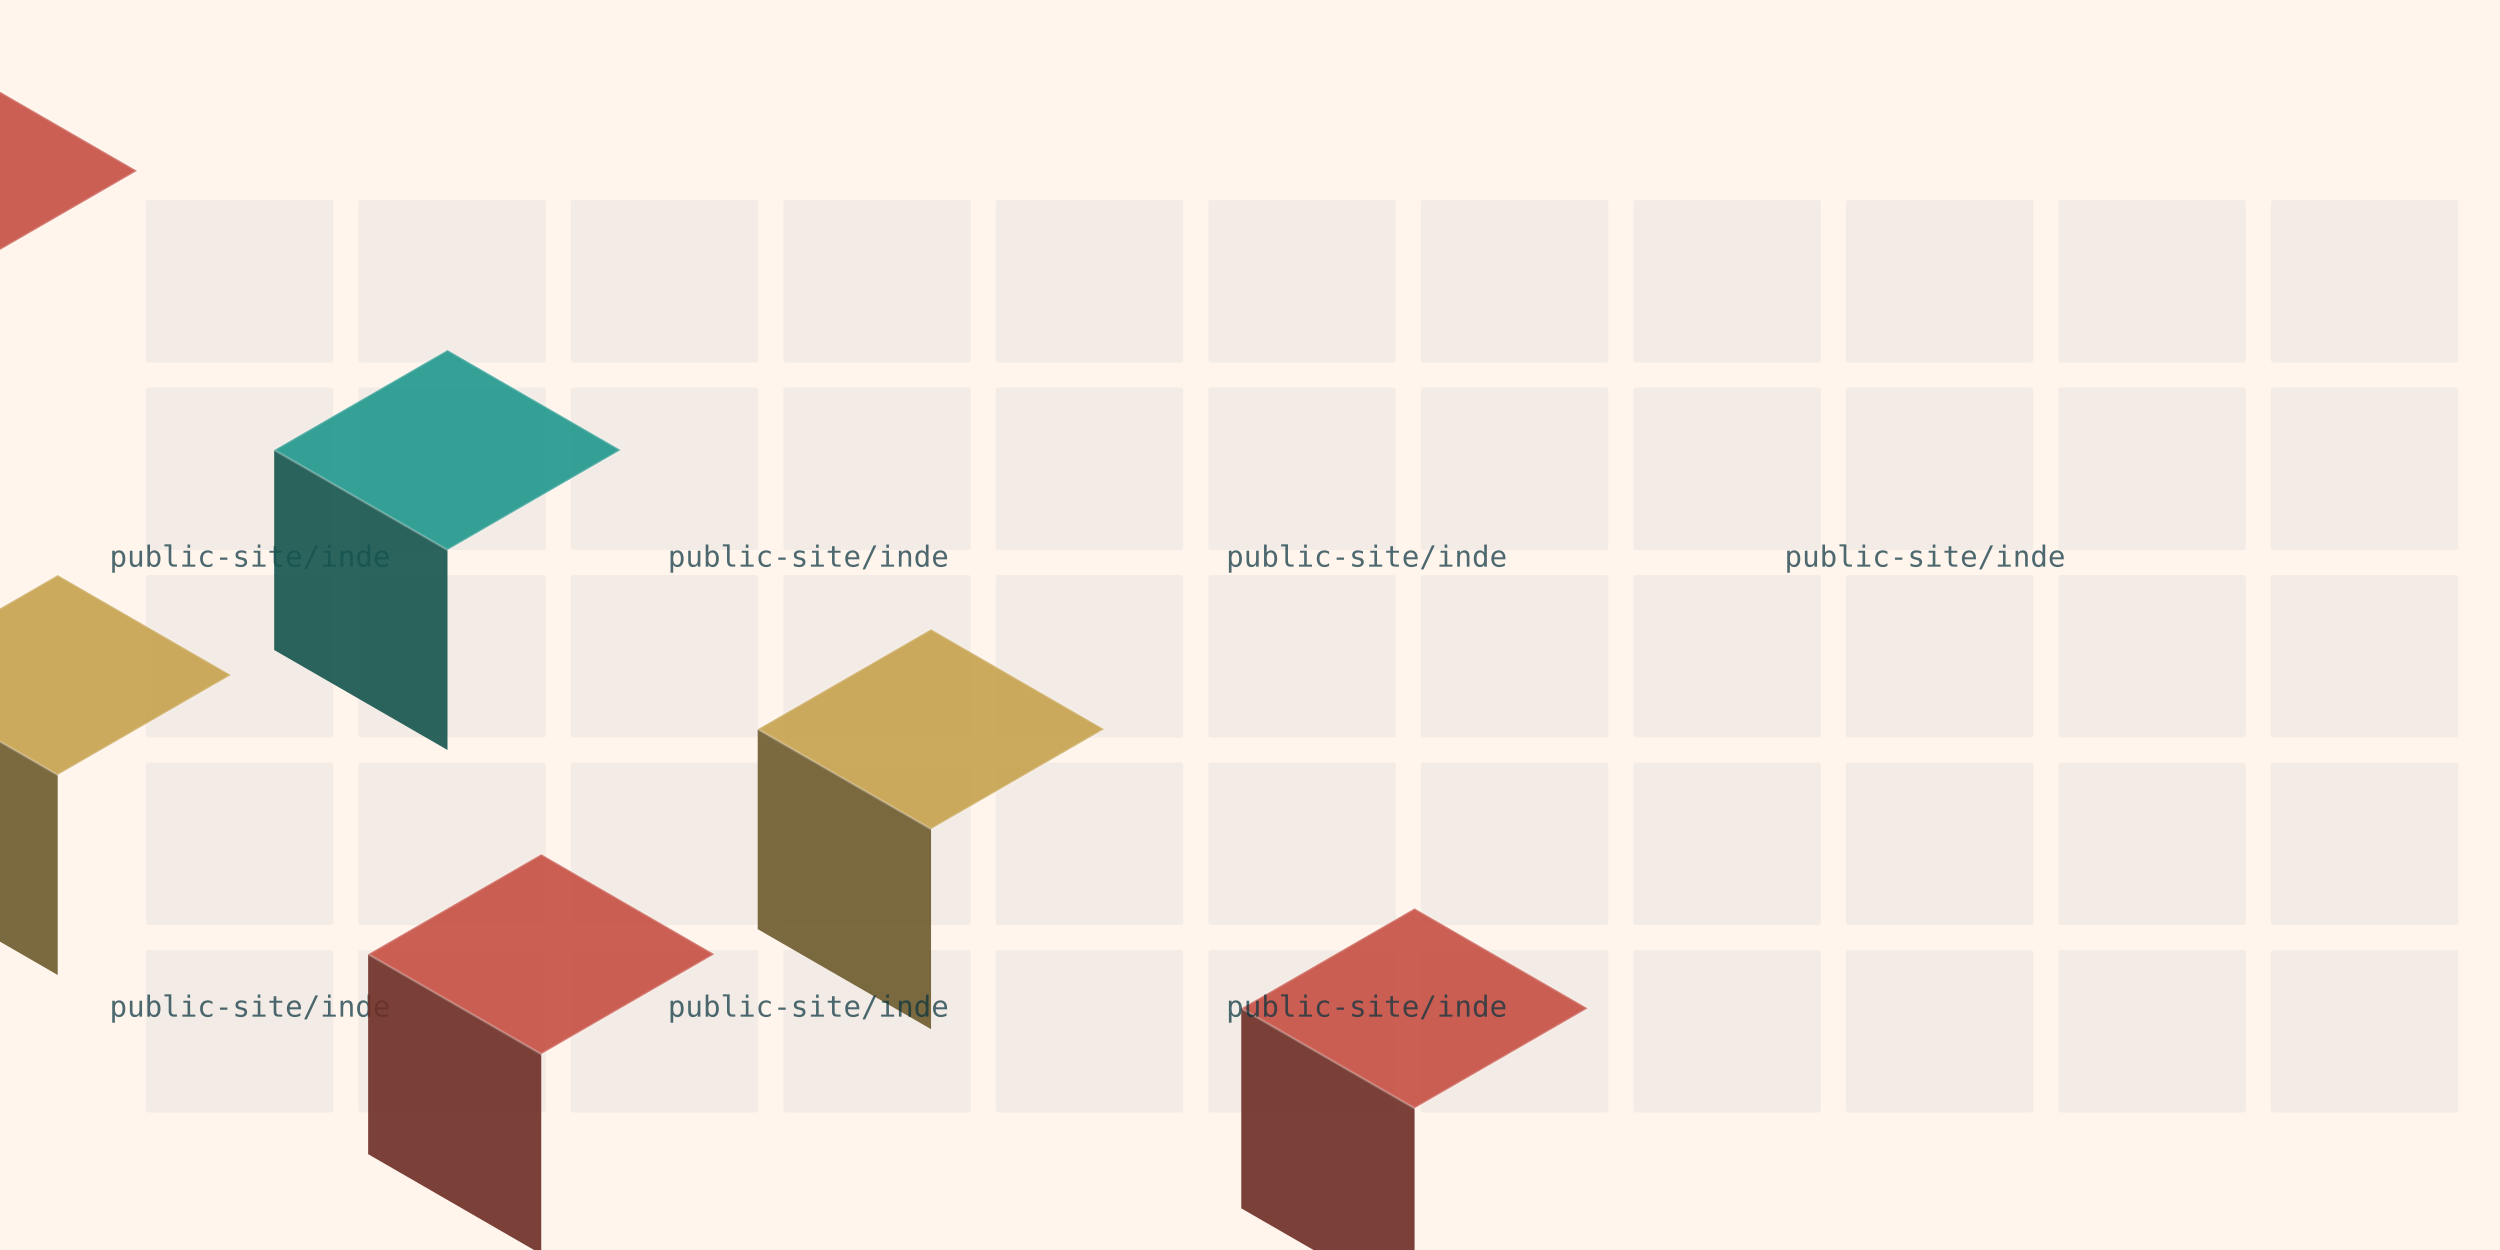
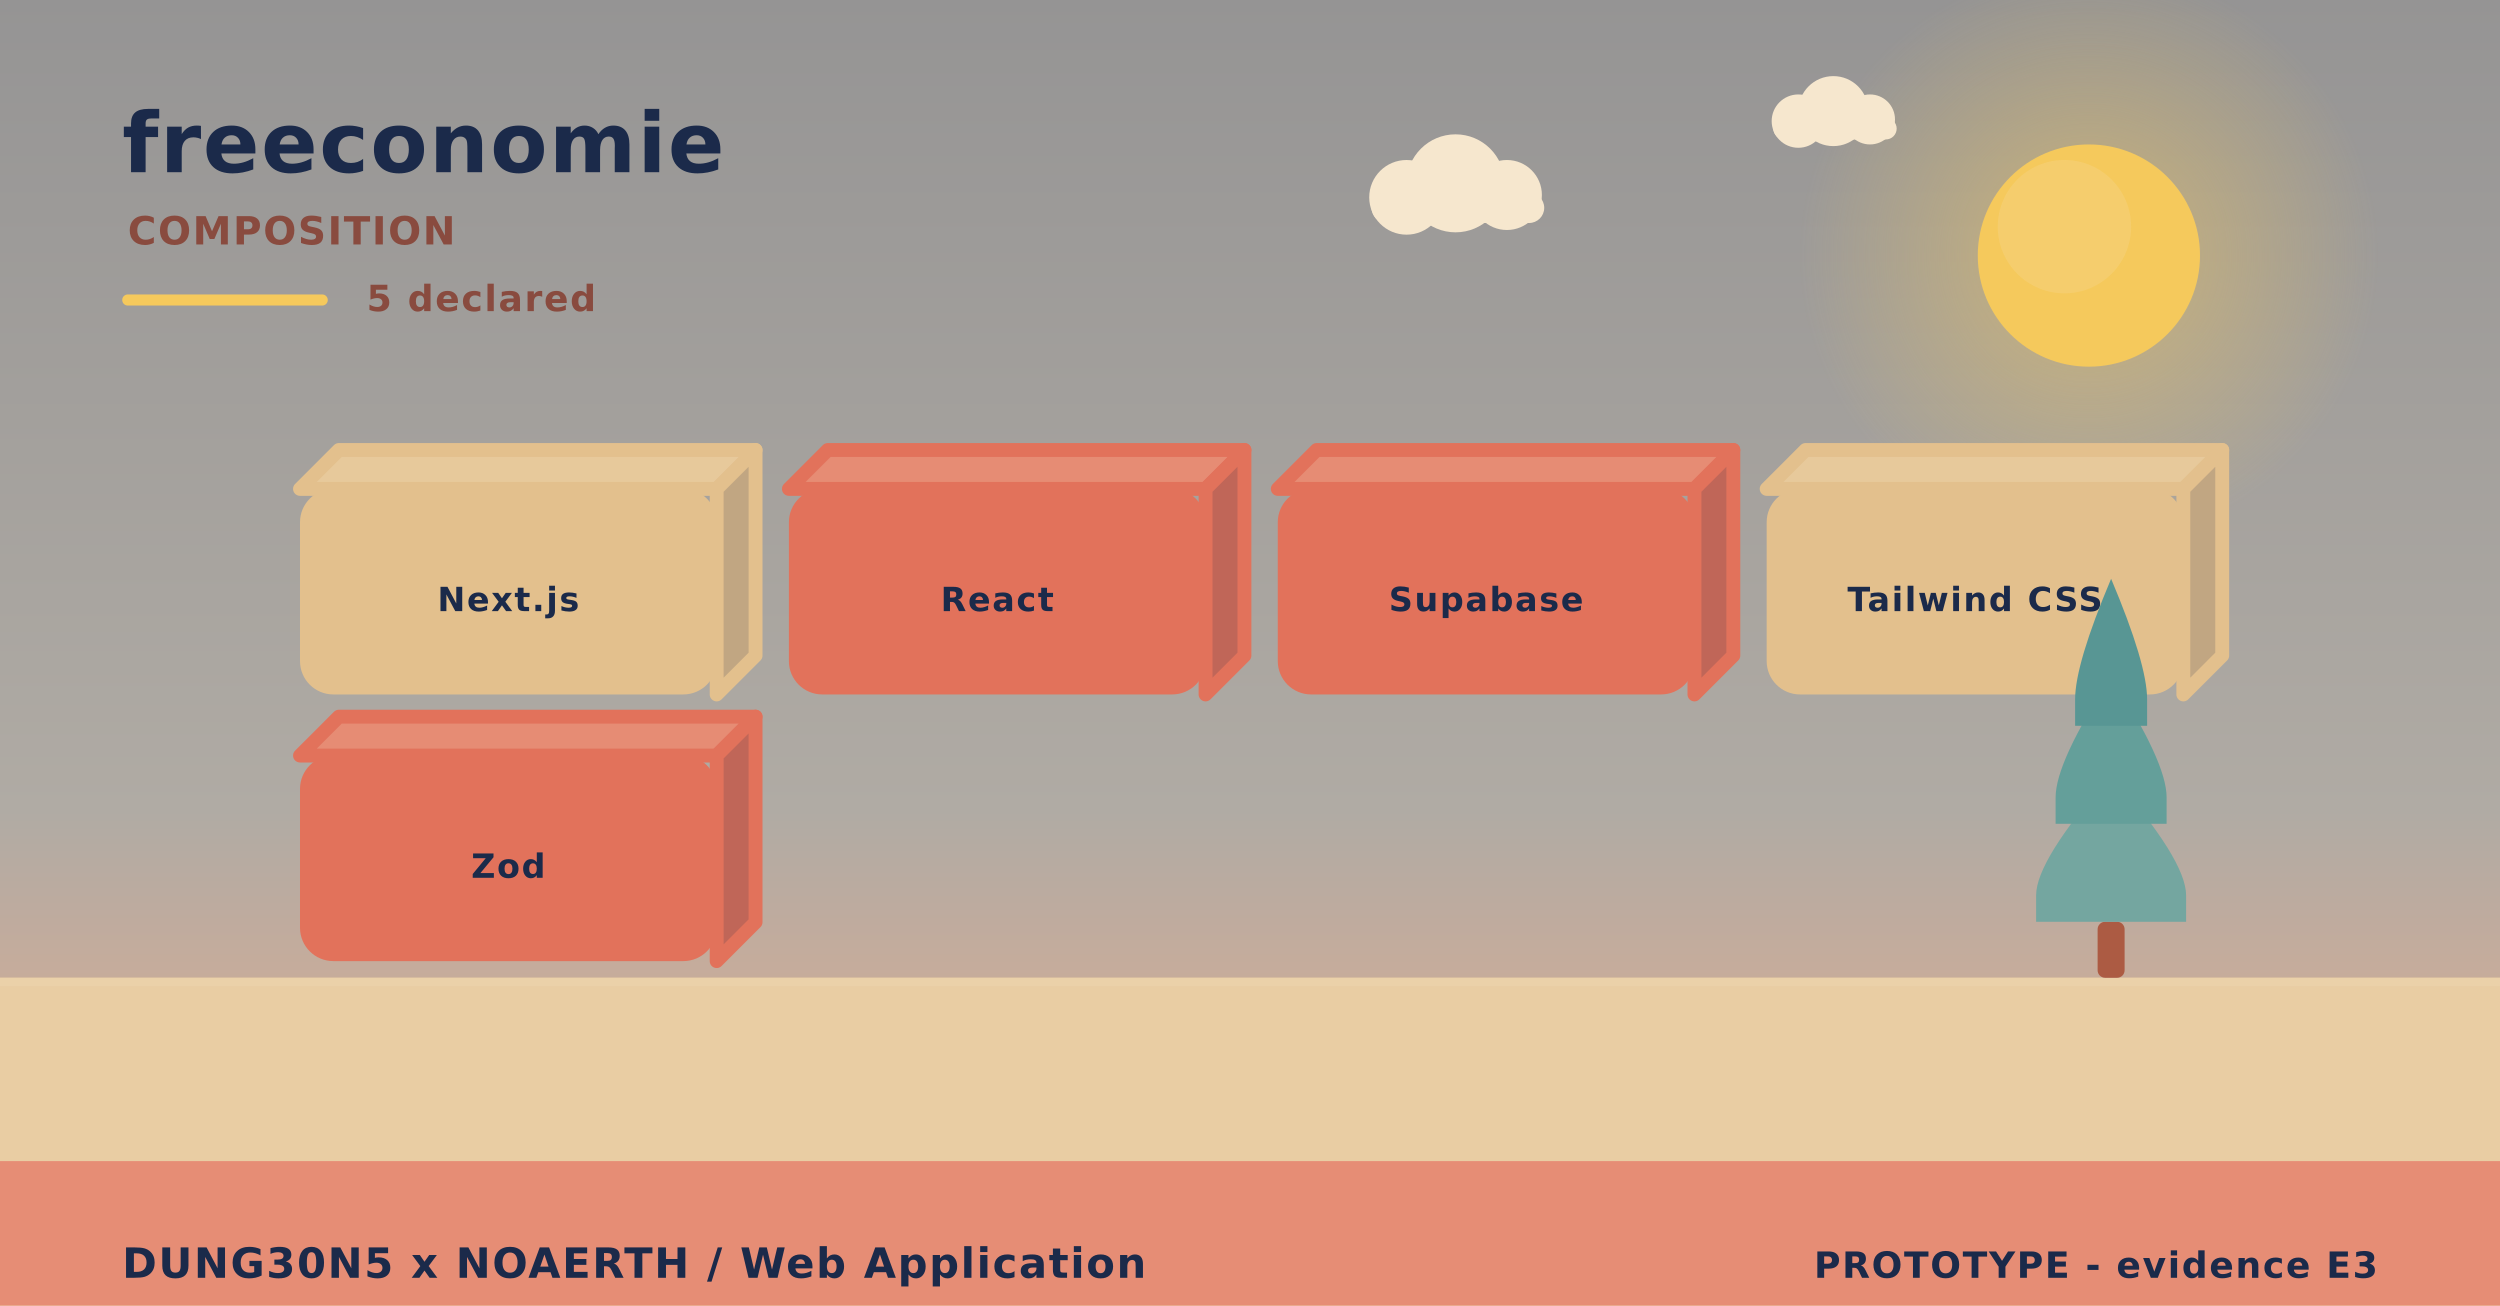
- <svg xmlns="http://www.w3.org/2000/svg" viewBox="0 0 1200 600" width="1200" height="600" role="img" aria-label="freeconomie component map">
-   <rect width="1200" height="600" fill="#fff5ed" />
-   <defs>
-     <linearGradient id="gc" x1="0" y1="0" x2="1" y2="1">
-       <stop offset="0%" stop-color="#c75346" />
-       <stop offset="100%" stop-color="#24998e" />
-     </linearGradient>
-   </defs>
-   <rect x="70.00" y="96.00" width="90.00" height="78.00" rx="1.20" fill="#09343f" opacity="0.05" />
-   <rect x="172.00" y="96.00" width="90.00" height="78.00" rx="1.20" fill="#09343f" opacity="0.05" />
-   <rect x="274.00" y="96.00" width="90.00" height="78.00" rx="1.20" fill="#09343f" opacity="0.05" />
-   <rect x="376.00" y="96.00" width="90.00" height="78.00" rx="1.20" fill="#09343f" opacity="0.05" />
-   <rect x="478.00" y="96.00" width="90.00" height="78.00" rx="1.20" fill="#09343f" opacity="0.05" />
-   <rect x="580.00" y="96.00" width="90.00" height="78.00" rx="1.20" fill="#09343f" opacity="0.05" />
-   <rect x="682.00" y="96.00" width="90.00" height="78.00" rx="1.20" fill="#09343f" opacity="0.05" />
-   <rect x="784.00" y="96.00" width="90.00" height="78.00" rx="1.20" fill="#09343f" opacity="0.05" />
-   <rect x="886.00" y="96.00" width="90.00" height="78.00" rx="1.20" fill="#09343f" opacity="0.05" />
-   <rect x="988.00" y="96.00" width="90.00" height="78.00" rx="1.20" fill="#09343f" opacity="0.05" />
-   <rect x="1090.00" y="96.00" width="90.00" height="78.00" rx="1.20" fill="#09343f" opacity="0.05" />
-   <rect x="70.00" y="186.00" width="90.00" height="78.00" rx="1.20" fill="#09343f" opacity="0.05" />
-   <rect x="172.00" y="186.00" width="90.00" height="78.00" rx="1.20" fill="#09343f" opacity="0.05" />
-   <rect x="274.00" y="186.00" width="90.00" height="78.00" rx="1.20" fill="#09343f" opacity="0.05" />
-   <rect x="376.00" y="186.00" width="90.00" height="78.00" rx="1.20" fill="#09343f" opacity="0.05" />
-   <rect x="478.00" y="186.00" width="90.00" height="78.00" rx="1.20" fill="#09343f" opacity="0.05" />
-   <rect x="580.00" y="186.00" width="90.00" height="78.00" rx="1.20" fill="#09343f" opacity="0.05" />
-   <rect x="682.00" y="186.00" width="90.00" height="78.00" rx="1.20" fill="#09343f" opacity="0.05" />
-   <rect x="784.00" y="186.00" width="90.00" height="78.00" rx="1.20" fill="#09343f" opacity="0.05" />
-   <rect x="886.00" y="186.00" width="90.00" height="78.00" rx="1.20" fill="#09343f" opacity="0.05" />
-   <rect x="988.00" y="186.00" width="90.00" height="78.00" rx="1.20" fill="#09343f" opacity="0.05" />
-   <rect x="1090.00" y="186.00" width="90.00" height="78.00" rx="1.20" fill="#09343f" opacity="0.05" />
-   <rect x="70.00" y="276.00" width="90.00" height="78.00" rx="1.20" fill="#09343f" opacity="0.05" />
-   <rect x="172.00" y="276.00" width="90.00" height="78.00" rx="1.20" fill="#09343f" opacity="0.05" />
-   <rect x="274.00" y="276.00" width="90.00" height="78.00" rx="1.20" fill="#09343f" opacity="0.05" />
-   <rect x="376.00" y="276.00" width="90.00" height="78.00" rx="1.20" fill="#09343f" opacity="0.05" />
-   <rect x="478.00" y="276.00" width="90.00" height="78.00" rx="1.20" fill="#09343f" opacity="0.05" />
-   <rect x="580.00" y="276.00" width="90.00" height="78.00" rx="1.20" fill="#09343f" opacity="0.05" />
-   <rect x="682.00" y="276.00" width="90.00" height="78.00" rx="1.20" fill="#09343f" opacity="0.05" />
-   <rect x="784.00" y="276.00" width="90.00" height="78.00" rx="1.20" fill="#09343f" opacity="0.05" />
-   <rect x="886.00" y="276.00" width="90.00" height="78.00" rx="1.20" fill="#09343f" opacity="0.05" />
-   <rect x="988.00" y="276.00" width="90.00" height="78.00" rx="1.20" fill="#09343f" opacity="0.05" />
-   <rect x="1090.00" y="276.00" width="90.00" height="78.00" rx="1.20" fill="#09343f" opacity="0.05" />
-   <rect x="70.00" y="366.00" width="90.00" height="78.00" rx="1.20" fill="#09343f" opacity="0.05" />
-   <rect x="172.00" y="366.00" width="90.00" height="78.00" rx="1.20" fill="#09343f" opacity="0.05" />
-   <rect x="274.00" y="366.00" width="90.00" height="78.00" rx="1.20" fill="#09343f" opacity="0.05" />
-   <rect x="376.00" y="366.00" width="90.00" height="78.00" rx="1.20" fill="#09343f" opacity="0.05" />
-   <rect x="478.00" y="366.00" width="90.00" height="78.00" rx="1.20" fill="#09343f" opacity="0.05" />
-   <rect x="580.00" y="366.00" width="90.00" height="78.00" rx="1.20" fill="#09343f" opacity="0.05" />
-   <rect x="682.00" y="366.00" width="90.00" height="78.00" rx="1.20" fill="#09343f" opacity="0.05" />
-   <rect x="784.00" y="366.00" width="90.00" height="78.00" rx="1.20" fill="#09343f" opacity="0.05" />
-   <rect x="886.00" y="366.00" width="90.00" height="78.00" rx="1.20" fill="#09343f" opacity="0.05" />
-   <rect x="988.00" y="366.00" width="90.00" height="78.00" rx="1.20" fill="#09343f" opacity="0.05" />
-   <rect x="1090.00" y="366.00" width="90.00" height="78.00" rx="1.20" fill="#09343f" opacity="0.05" />
-   <rect x="70.00" y="456.00" width="90.00" height="78.00" rx="1.20" fill="#09343f" opacity="0.05" />
-   <rect x="172.00" y="456.00" width="90.00" height="78.00" rx="1.20" fill="#09343f" opacity="0.05" />
-   <rect x="274.00" y="456.00" width="90.00" height="78.00" rx="1.20" fill="#09343f" opacity="0.05" />
-   <rect x="376.00" y="456.00" width="90.00" height="78.00" rx="1.20" fill="#09343f" opacity="0.05" />
-   <rect x="478.00" y="456.00" width="90.00" height="78.00" rx="1.20" fill="#09343f" opacity="0.05" />
-   <rect x="580.00" y="456.00" width="90.00" height="78.00" rx="1.20" fill="#09343f" opacity="0.05" />
-   <rect x="682.00" y="456.00" width="90.00" height="78.00" rx="1.20" fill="#09343f" opacity="0.05" />
-   <rect x="784.00" y="456.00" width="90.00" height="78.00" rx="1.20" fill="#09343f" opacity="0.05" />
-   <rect x="886.00" y="456.00" width="90.00" height="78.00" rx="1.20" fill="#09343f" opacity="0.05" />
-   <rect x="988.00" y="456.00" width="90.00" height="78.00" rx="1.20" fill="#09343f" opacity="0.05" />
-   <rect x="1090.00" y="456.00" width="90.00" height="78.00" rx="1.20" fill="#09343f" opacity="0.05" />
-   <g transform="rotate(0 120 140)">
-     <polygon points="-17.3,34.0 65.8,82.0 -17.3,130.0 -100.5,82.0" fill="#c75346" opacity="0.92" />
-     <polygon points="-100.5,82.0 -17.3,130.0 -17.3,226.0 -100.5,178.0" fill="#6d2e26" opacity="0.9" />
-     <polygon points="-17.3,34.0 65.8,82.0 -17.3,130.0 -100.5,82.0" fill="none" stroke="rgba(255,255,255,0.220)" stroke-width="1.2" />
-     <animateTransform attributeName="transform" type="rotate" values="-32.0 0.00 0.00 0.0 0.00 0.00" dur="7.5s" begin="0.0s" repeatCount="indefinite" />
+ <svg xmlns="http://www.w3.org/2000/svg" width="900" height="470" viewBox="0 0 900 470" role="img" aria-label="freeconomie - how it is composed">
+   <linearGradient id="skyc" x1="0" y1="0" x2="0" y2="1">
+     <stop offset="0" stop-color="#959494" />
+     <stop offset="0.62" stop-color="#b0aba4" />
+     <stop offset="1" stop-color="#f3ad8a" />
+   </linearGradient>
+   <rect width="900" height="470" fill="url(#skyc)" />
+   <radialGradient id="sunc">
+     <stop offset="0.35" stop-color="#f5c95c" stop-opacity="0.34" />
+     <stop offset="1" stop-color="#f5c95c" stop-opacity="0" />
+   </radialGradient>
+   <circle cx="752" cy="92" r="104" fill="url(#sunc)" />
+   <circle cx="752" cy="92" r="40" fill="#f5c95c" />
+   <circle cx="743.2" cy="81.6" r="24" fill="#f5d27e" opacity="0.5" />
+   <g>
+     <circle cx="524" cy="66" r="17.64" fill="#f6e7ce" />
+     <circle cx="506.36" cy="71.04" r="13.44" fill="#f6e7ce" />
+     <circle cx="542.48" cy="70.2" r="12.6" fill="#f6e7ce" />
+     <rect x="493.76" y="69.36" width="62.16" height="10.92" rx="5.46" fill="#f6e7ce" />
+     <animateTransform attributeName="transform" type="translate" values="0 0;24 0;0 0" dur="36s" begin="0s" repeatCount="indefinite" />
  </g>
-   <text x="120" y="272" font-family="ui-monospace,Menlo,monospace" font-size="14" fill="rgba(9,52,63,0.720)" text-anchor="middle">public-site/inde</text>
-   <g transform="rotate(0 388 140)">
-     <polygon points="214.8,168.0 297.9,216.0 214.8,264.0 131.6,216.0" fill="#24998e" opacity="0.92" />
-     <polygon points="131.6,216.0 214.8,264.0 214.8,360.0 131.6,312.0" fill="#14544e" opacity="0.9" />
-     <polygon points="214.8,168.0 297.9,216.0 214.8,264.0 131.6,216.0" fill="none" stroke="rgba(255,255,255,0.220)" stroke-width="1.2" />
-     <animateTransform attributeName="transform" type="rotate" values="-32.0 0.00 0.00 0.0 0.00 0.00" dur="7.5s" begin="0.4s" repeatCount="indefinite" />
+   <g>
+     <circle cx="660" cy="40" r="12.6" fill="#f6e7ce" />
+     <circle cx="647.4" cy="43.6" r="9.6" fill="#f6e7ce" />
+     <circle cx="673.2" cy="43" r="9" fill="#f6e7ce" />
+     <rect x="638.4" y="42.4" width="44.4" height="7.8" rx="3.9" fill="#f6e7ce" />
+     <animateTransform attributeName="transform" type="translate" values="0 0;-18 0;0 0" dur="46s" begin="3s" repeatCount="indefinite" />
  </g>
-   <text x="388" y="272" font-family="ui-monospace,Menlo,monospace" font-size="14" fill="rgba(9,52,63,0.720)" text-anchor="middle">public-site/inde</text>
-   <g transform="rotate(0 656 140)">
-     <polygon points="446.9,302.0 530.0,350.0 446.9,398.0 363.7,350.0" fill="#c7a350" opacity="0.92" />
-     <polygon points="363.7,350.0 446.9,398.0 446.9,494.0 363.7,446.0" fill="#6d5a2c" opacity="0.9" />
-     <polygon points="446.9,302.0 530.0,350.0 446.9,398.0 363.7,350.0" fill="none" stroke="rgba(255,255,255,0.220)" stroke-width="1.2" />
-     <animateTransform attributeName="transform" type="rotate" values="-32.0 0.00 0.00 0.0 0.00 0.00" dur="7.5s" begin="0.8s" repeatCount="indefinite" />
+   <rect x="0" y="352" width="900" height="118" fill="#e9cda3" />
+   <rect x="0" y="352" width="900" height="3" fill="#ebd1a9" />
+   <text x="44" y="62" font-family="Verdana,DejaVu Sans,sans-serif" font-size="30" font-weight="700" letter-spacing="0.6" fill="#1b2a4a" text-anchor="start">freeconomie</text>
+   <text x="46" y="88" font-family="Verdana,DejaVu Sans,sans-serif" font-size="14" font-weight="700" letter-spacing="0.6" fill="#894b3f" text-anchor="start">COMPOSITION</text>
+   <rect x="44" y="106" width="74" height="4" rx="2" fill="#f5c95c" />
+   <text x="132" y="112" font-family="Verdana,DejaVu Sans,sans-serif" font-size="13" font-weight="700" letter-spacing="0.6" fill="#894b3f" text-anchor="start">5 declared</text>
+   <g>
+     <path d="M108,176 L258,176 L272,162 L122,162 Z" fill="#e7c99b" stroke="#e3c08d" stroke-width="5" stroke-linejoin="round" />
+     <path d="M258,176 L272,162 L272,236 L258,250 Z" fill="#c1a682" stroke="#e3c08d" stroke-width="5" stroke-linejoin="round" />
+     <rect x="108" y="176" width="150" height="74" rx="12" fill="#e3c08d" />
+     <animateTransform attributeName="transform" type="translate" values="0 10;0 0" dur="0.75s" begin="0s" fill="freeze" />
  </g>
-   <text x="656" y="272" font-family="ui-monospace,Menlo,monospace" font-size="14" fill="rgba(9,52,63,0.720)" text-anchor="middle">public-site/inde</text>
-   <g transform="rotate(0 924 140)">
-     <polygon points="679.0,436.0 762.1,484.0 679.0,532.0 595.8,484.0" fill="#c75346" opacity="0.92" />
-     <polygon points="595.8,484.0 679.0,532.0 679.0,628.0 595.8,580.0" fill="#6d2e26" opacity="0.9" />
-     <polygon points="679.0,436.0 762.1,484.0 679.0,532.0 595.8,484.0" fill="none" stroke="rgba(255,255,255,0.220)" stroke-width="1.2" />
-     <animateTransform attributeName="transform" type="rotate" values="-32.0 0.00 0.00 0.0 0.00 0.00" dur="7.5s" begin="1.2s" repeatCount="indefinite" />
+   <text x="183" y="220" font-family="Verdana,DejaVu Sans,sans-serif" font-size="12" font-weight="700" letter-spacing="0.6" fill="#1b2a4a" text-anchor="middle">Next.js</text>
+   <g>
+     <path d="M284,176 L434,176 L448,162 L298,162 Z" fill="#e68c74" stroke="#e2725b" stroke-width="5" stroke-linejoin="round" />
+     <path d="M434,176 L448,162 L448,236 L434,250 Z" fill="#c06658" stroke="#e2725b" stroke-width="5" stroke-linejoin="round" />
+     <rect x="284" y="176" width="150" height="74" rx="12" fill="#e2725b" />
+     <animateTransform attributeName="transform" type="translate" values="0 10;0 0" dur="0.75s" begin="0.16s" fill="freeze" />
  </g>
-   <text x="924" y="272" font-family="ui-monospace,Menlo,monospace" font-size="14" fill="rgba(9,52,63,0.720)" text-anchor="middle">public-site/inde</text>
-   <g transform="rotate(0 120 356)">
-     <polygon points="-204.4,142.0 -121.2,190.0 -204.4,238.0 -287.5,190.0" fill="#24998e" opacity="0.92" />
-     <polygon points="-287.5,190.0 -204.4,238.0 -204.4,334.0 -287.5,286.0" fill="#14544e" opacity="0.9" />
-     <polygon points="-204.4,142.0 -121.2,190.0 -204.4,238.0 -287.5,190.0" fill="none" stroke="rgba(255,255,255,0.220)" stroke-width="1.2" />
-     <animateTransform attributeName="transform" type="rotate" values="-32.0 0.00 0.00 0.0 0.00 0.00" dur="7.5s" begin="1.6s" repeatCount="indefinite" />
+   <text x="359" y="220" font-family="Verdana,DejaVu Sans,sans-serif" font-size="12" font-weight="700" letter-spacing="0.6" fill="#1b2a4a" text-anchor="middle">React</text>
+   <g>
+     <path d="M460,176 L610,176 L624,162 L474,162 Z" fill="#e68c74" stroke="#e2725b" stroke-width="5" stroke-linejoin="round" />
+     <path d="M610,176 L624,162 L624,236 L610,250 Z" fill="#c06658" stroke="#e2725b" stroke-width="5" stroke-linejoin="round" />
+     <rect x="460" y="176" width="150" height="74" rx="12" fill="#e2725b" />
+     <animateTransform attributeName="transform" type="translate" values="0 10;0 0" dur="0.75s" begin="0.32s" fill="freeze" />
  </g>
-   <text x="120" y="488" font-family="ui-monospace,Menlo,monospace" font-size="14" fill="rgba(9,52,63,0.720)" text-anchor="middle">public-site/inde</text>
-   <g transform="rotate(0 388 356)">
-     <polygon points="27.7,276.0 110.9,324.0 27.7,372.0 -55.4,324.0" fill="#c7a350" opacity="0.92" />
-     <polygon points="-55.4,324.0 27.7,372.0 27.7,468.0 -55.4,420.0" fill="#6d5a2c" opacity="0.9" />
-     <polygon points="27.7,276.0 110.9,324.0 27.7,372.0 -55.4,324.0" fill="none" stroke="rgba(255,255,255,0.220)" stroke-width="1.2" />
-     <animateTransform attributeName="transform" type="rotate" values="-32.0 0.00 0.00 0.0 0.00 0.00" dur="7.5s" begin="2.0s" repeatCount="indefinite" />
+   <text x="535" y="220" font-family="Verdana,DejaVu Sans,sans-serif" font-size="12" font-weight="700" letter-spacing="0.6" fill="#1b2a4a" text-anchor="middle">Supabase</text>
+   <g>
+     <path d="M636,176 L786,176 L800,162 L650,162 Z" fill="#e7c99b" stroke="#e3c08d" stroke-width="5" stroke-linejoin="round" />
+     <path d="M786,176 L800,162 L800,236 L786,250 Z" fill="#c1a682" stroke="#e3c08d" stroke-width="5" stroke-linejoin="round" />
+     <rect x="636" y="176" width="150" height="74" rx="12" fill="#e3c08d" />
+     <animateTransform attributeName="transform" type="translate" values="0 10;0 0" dur="0.75s" begin="0.48s" fill="freeze" />
  </g>
-   <text x="388" y="488" font-family="ui-monospace,Menlo,monospace" font-size="14" fill="rgba(9,52,63,0.720)" text-anchor="middle">public-site/inde</text>
-   <g transform="rotate(0 656 356)">
-     <polygon points="259.8,410.0 342.9,458.0 259.8,506.0 176.7,458.0" fill="#c75346" opacity="0.92" />
-     <polygon points="176.7,458.0 259.8,506.0 259.8,602.0 176.7,554.0" fill="#6d2e26" opacity="0.9" />
-     <polygon points="259.8,410.0 342.9,458.0 259.8,506.0 176.7,458.0" fill="none" stroke="rgba(255,255,255,0.220)" stroke-width="1.2" />
-     <animateTransform attributeName="transform" type="rotate" values="-32.0 0.00 0.00 0.0 0.00 0.00" dur="7.5s" begin="2.4s" repeatCount="indefinite" />
+   <text x="711" y="220" font-family="Verdana,DejaVu Sans,sans-serif" font-size="12" font-weight="700" letter-spacing="0.6" fill="#1b2a4a" text-anchor="middle">Tailwind CSS</text>
+   <g>
+     <path d="M108,272 L258,272 L272,258 L122,258 Z" fill="#e68c74" stroke="#e2725b" stroke-width="5" stroke-linejoin="round" />
+     <path d="M258,272 L272,258 L272,332 L258,346 Z" fill="#c06658" stroke="#e2725b" stroke-width="5" stroke-linejoin="round" />
+     <rect x="108" y="272" width="150" height="74" rx="12" fill="#e2725b" />
+     <animateTransform attributeName="transform" type="translate" values="0 10;0 0" dur="0.75s" begin="0.64s" fill="freeze" />
  </g>
-   <text x="656" y="488" font-family="ui-monospace,Menlo,monospace" font-size="14" fill="rgba(9,52,63,0.720)" text-anchor="middle">public-site/inde</text>
+   <text x="183" y="316" font-family="Verdana,DejaVu Sans,sans-serif" font-size="12" font-weight="700" letter-spacing="0.6" fill="#1b2a4a" text-anchor="middle">Zod</text>
+   <rect x="755.14" y="331.84" width="9.72" height="20.16" rx="2.7" fill="#ac5b43" />
+   <path d="M760,278.92 Q733,309.61 733,322.31 Q733,331.84 733,331.84 L787,331.84 Q787,331.84 787,322.31 Q787,309.61 760,278.92 Z" fill="#74a6a0" />
+   <path d="M760,243.64 Q740.02,274.33 740.02,287.03 Q740.02,296.56 740.02,296.56 L779.98,296.56 Q779.98,296.56 779.98,287.03 Q779.98,274.33 760,243.64 Z" fill="#649f9a" />
+   <path d="M760,208.36 Q747.04,239.05 747.04,251.75 Q747.04,261.28 747.04,261.28 L772.96,261.28 Q772.96,261.28 772.96,251.75 Q772.96,239.05 760,208.36 Z" fill="#589694" />
+   <rect x="0" y="418" width="900" height="52" rx="0" fill="#e68972" opacity="0.94" />
+   <text x="44" y="460" font-family="Verdana,DejaVu Sans,sans-serif" font-size="15" font-weight="700" letter-spacing="0.6" fill="#1b2a4a" text-anchor="start">DUNG30N5 x NOAERTH  /  Web Application</text>
+   <text x="856" y="460" font-family="Verdana,DejaVu Sans,sans-serif" font-size="13" font-weight="700" letter-spacing="0.6" fill="#1b2a4a" text-anchor="end">PROTOTYPE  -  evidence E3</text>
</svg>
